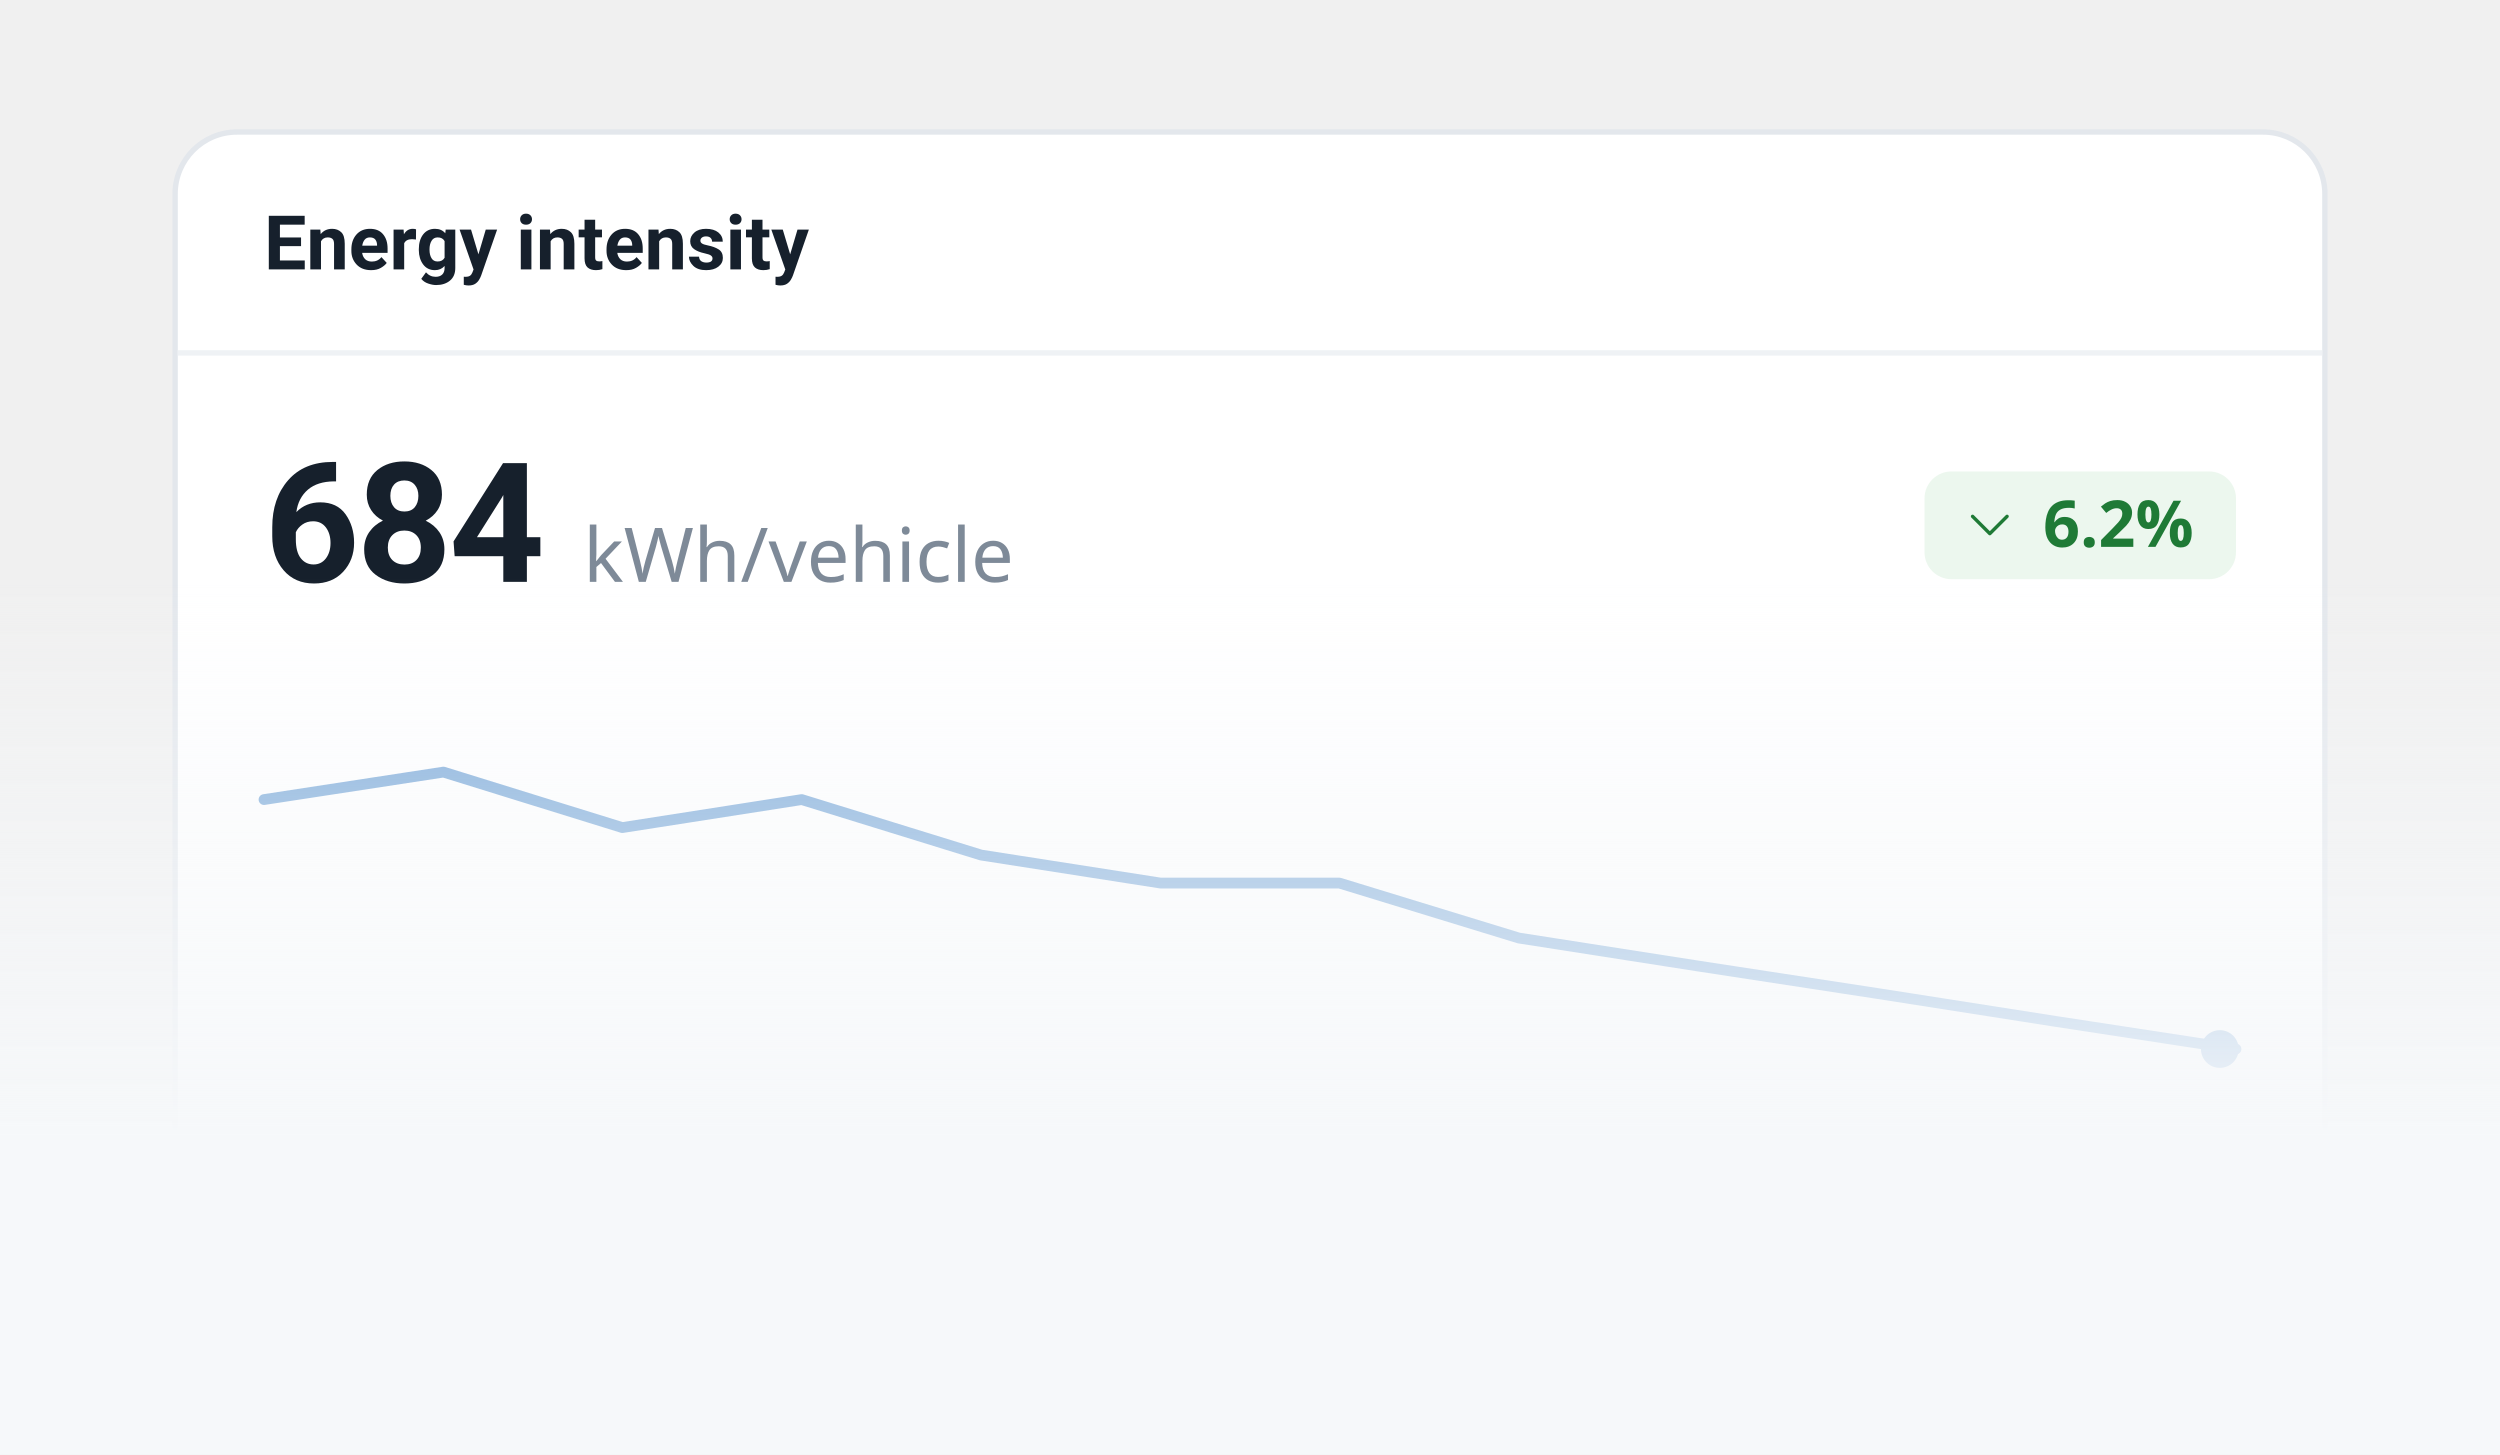
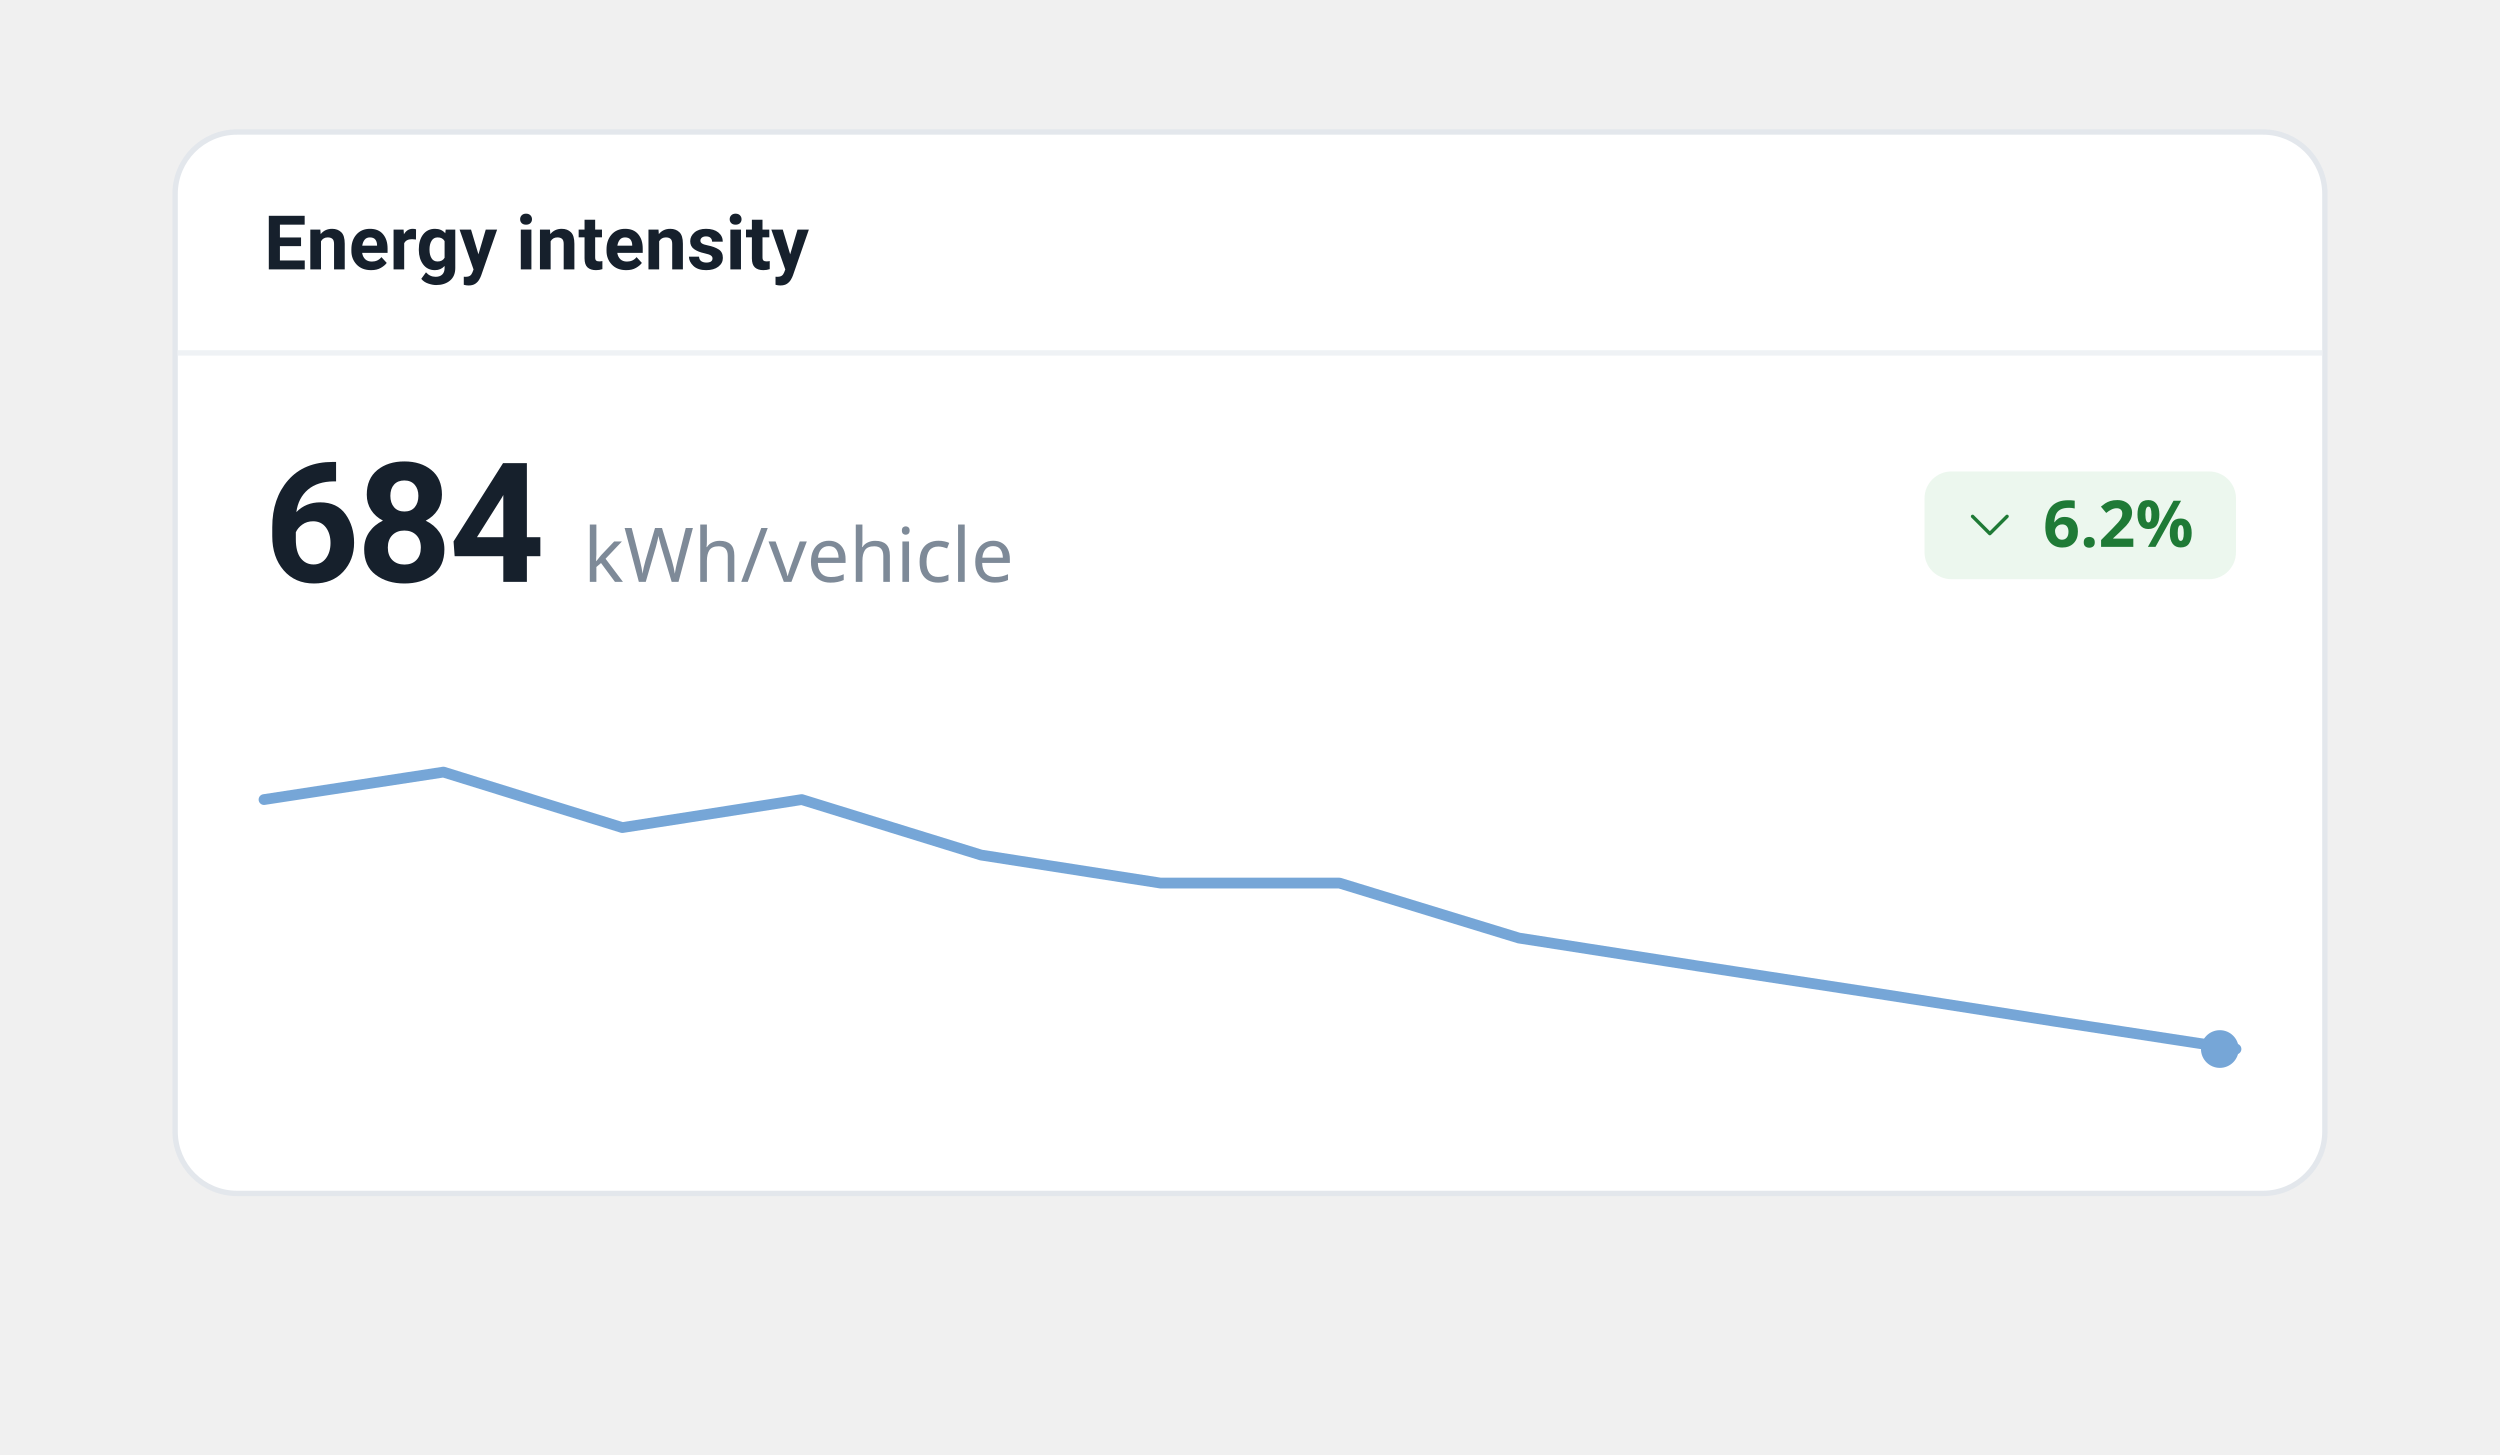
<svg xmlns="http://www.w3.org/2000/svg" width="464" height="270" viewBox="0 0 464 270" fill="none">
  <defs>
-     <linearGradient id="fade0" x1="0" y1="107.2" x2="0" y2="211.6" gradientUnits="userSpaceOnUse">
-       <stop offset="0" stop-color="#F6F8FA" stop-opacity="0" />
-       <stop offset="0.5" stop-color="#F6F8FA" stop-opacity="0.5" />
-       <stop offset="1" stop-color="#F6F8FA" stop-opacity="1" />
-     </linearGradient>
    <clipPath id="card">
      <rect width="464" height="270" rx="0" />
    </clipPath>
  </defs>
  <g clip-path="url(#card)">
    <rect x="32.5" y="24.5" width="399" height="197" rx="11.5" fill="#FFFFFF" stroke="#E3E7EC" stroke-width="1" />
    <line x1="33" y1="65.5" x2="431" y2="65.5" stroke="#EFF2F5" stroke-width="1" />
    <text x="49" y="50" font-family="Roboto" font-size="14" font-weight="600" fill="#16202C">Energy intensity</text>
    <text x="49" y="108" font-family="Roboto" font-size="31" font-weight="600" letter-spacing="-0.62" fill="#16202C" font-variant-numeric="tabular-nums">684</text>
    <text x="108.28" y="108" font-family="JetBrains Mono" font-size="14" font-weight="500" fill="#7E8A98">kWh/vehicle</text>
    <rect x="357.19" y="87.5" width="57.81" height="20" rx="5" fill="#3FB255" fill-opacity="0.1" />
    <g transform="translate(364.19 92) scale(0.04 0.04)" fill="#1F7A36">
      <path d="M213.66,101.66l-80,80a8,8,0,0,1-11.32,0l-80-80A8,8,0,0,1,53.66,90.34L128,164.69l74.34-74.35a8,8,0,0,1,11.32,11.32Z" fill="#1F7A36" />
    </g>
    <text x="379.19" y="101.5" font-family="JetBrains Mono" font-size="12" font-weight="600" fill="#1F7A36">6.2%</text>
    <g transform="translate(49 133) scale(1 1)">
      <path d="M0.0 15.4 L33.3 10.3 L66.5 20.6 L99.8 15.4 L133.1 25.7 L166.4 30.9 L199.6 30.9 L232.9 41.1 L266.2 46.3 L299.5 51.4 L332.7 56.6 L366.0 61.7" fill="none" stroke="#76A6D7" stroke-width="2" stroke-linejoin="round" stroke-linecap="round" />
      <circle cx="363" cy="61.7" r="3.5" fill="#76A6D7" />
    </g>
-     <rect x="0" y="107.2" width="464" height="162.8" fill="url(#fade0)" />
  </g>
</svg>
